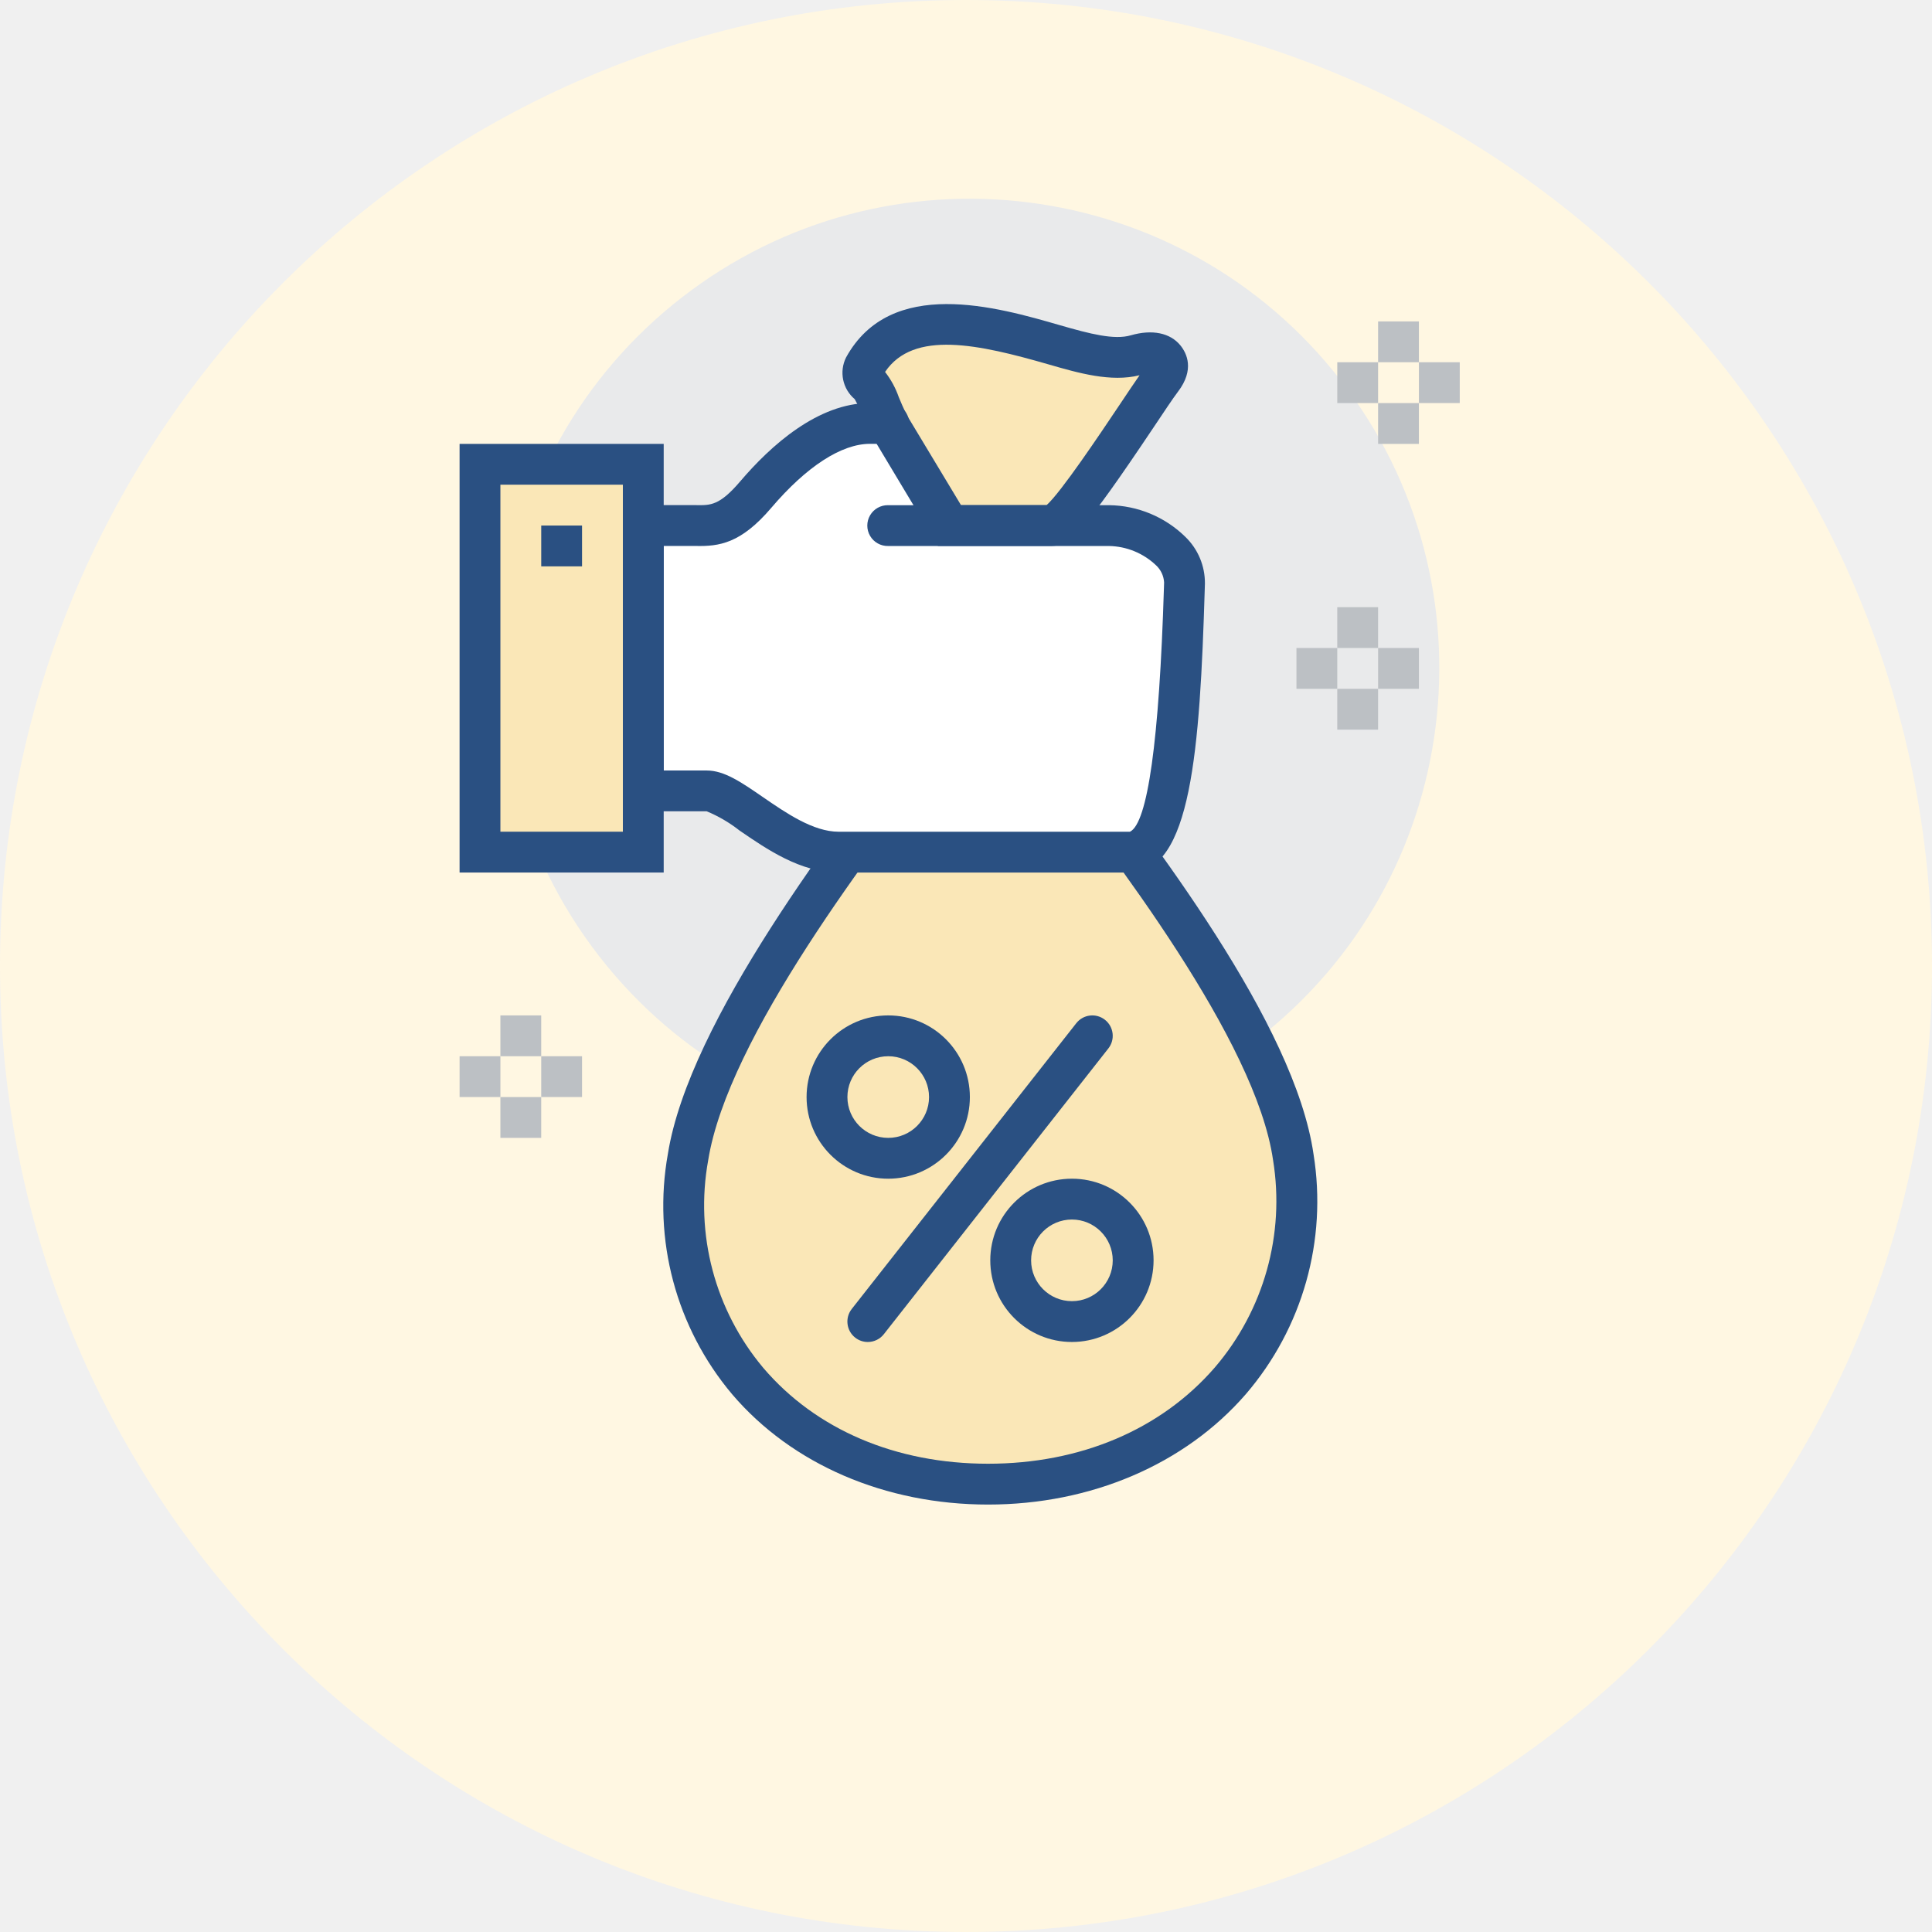
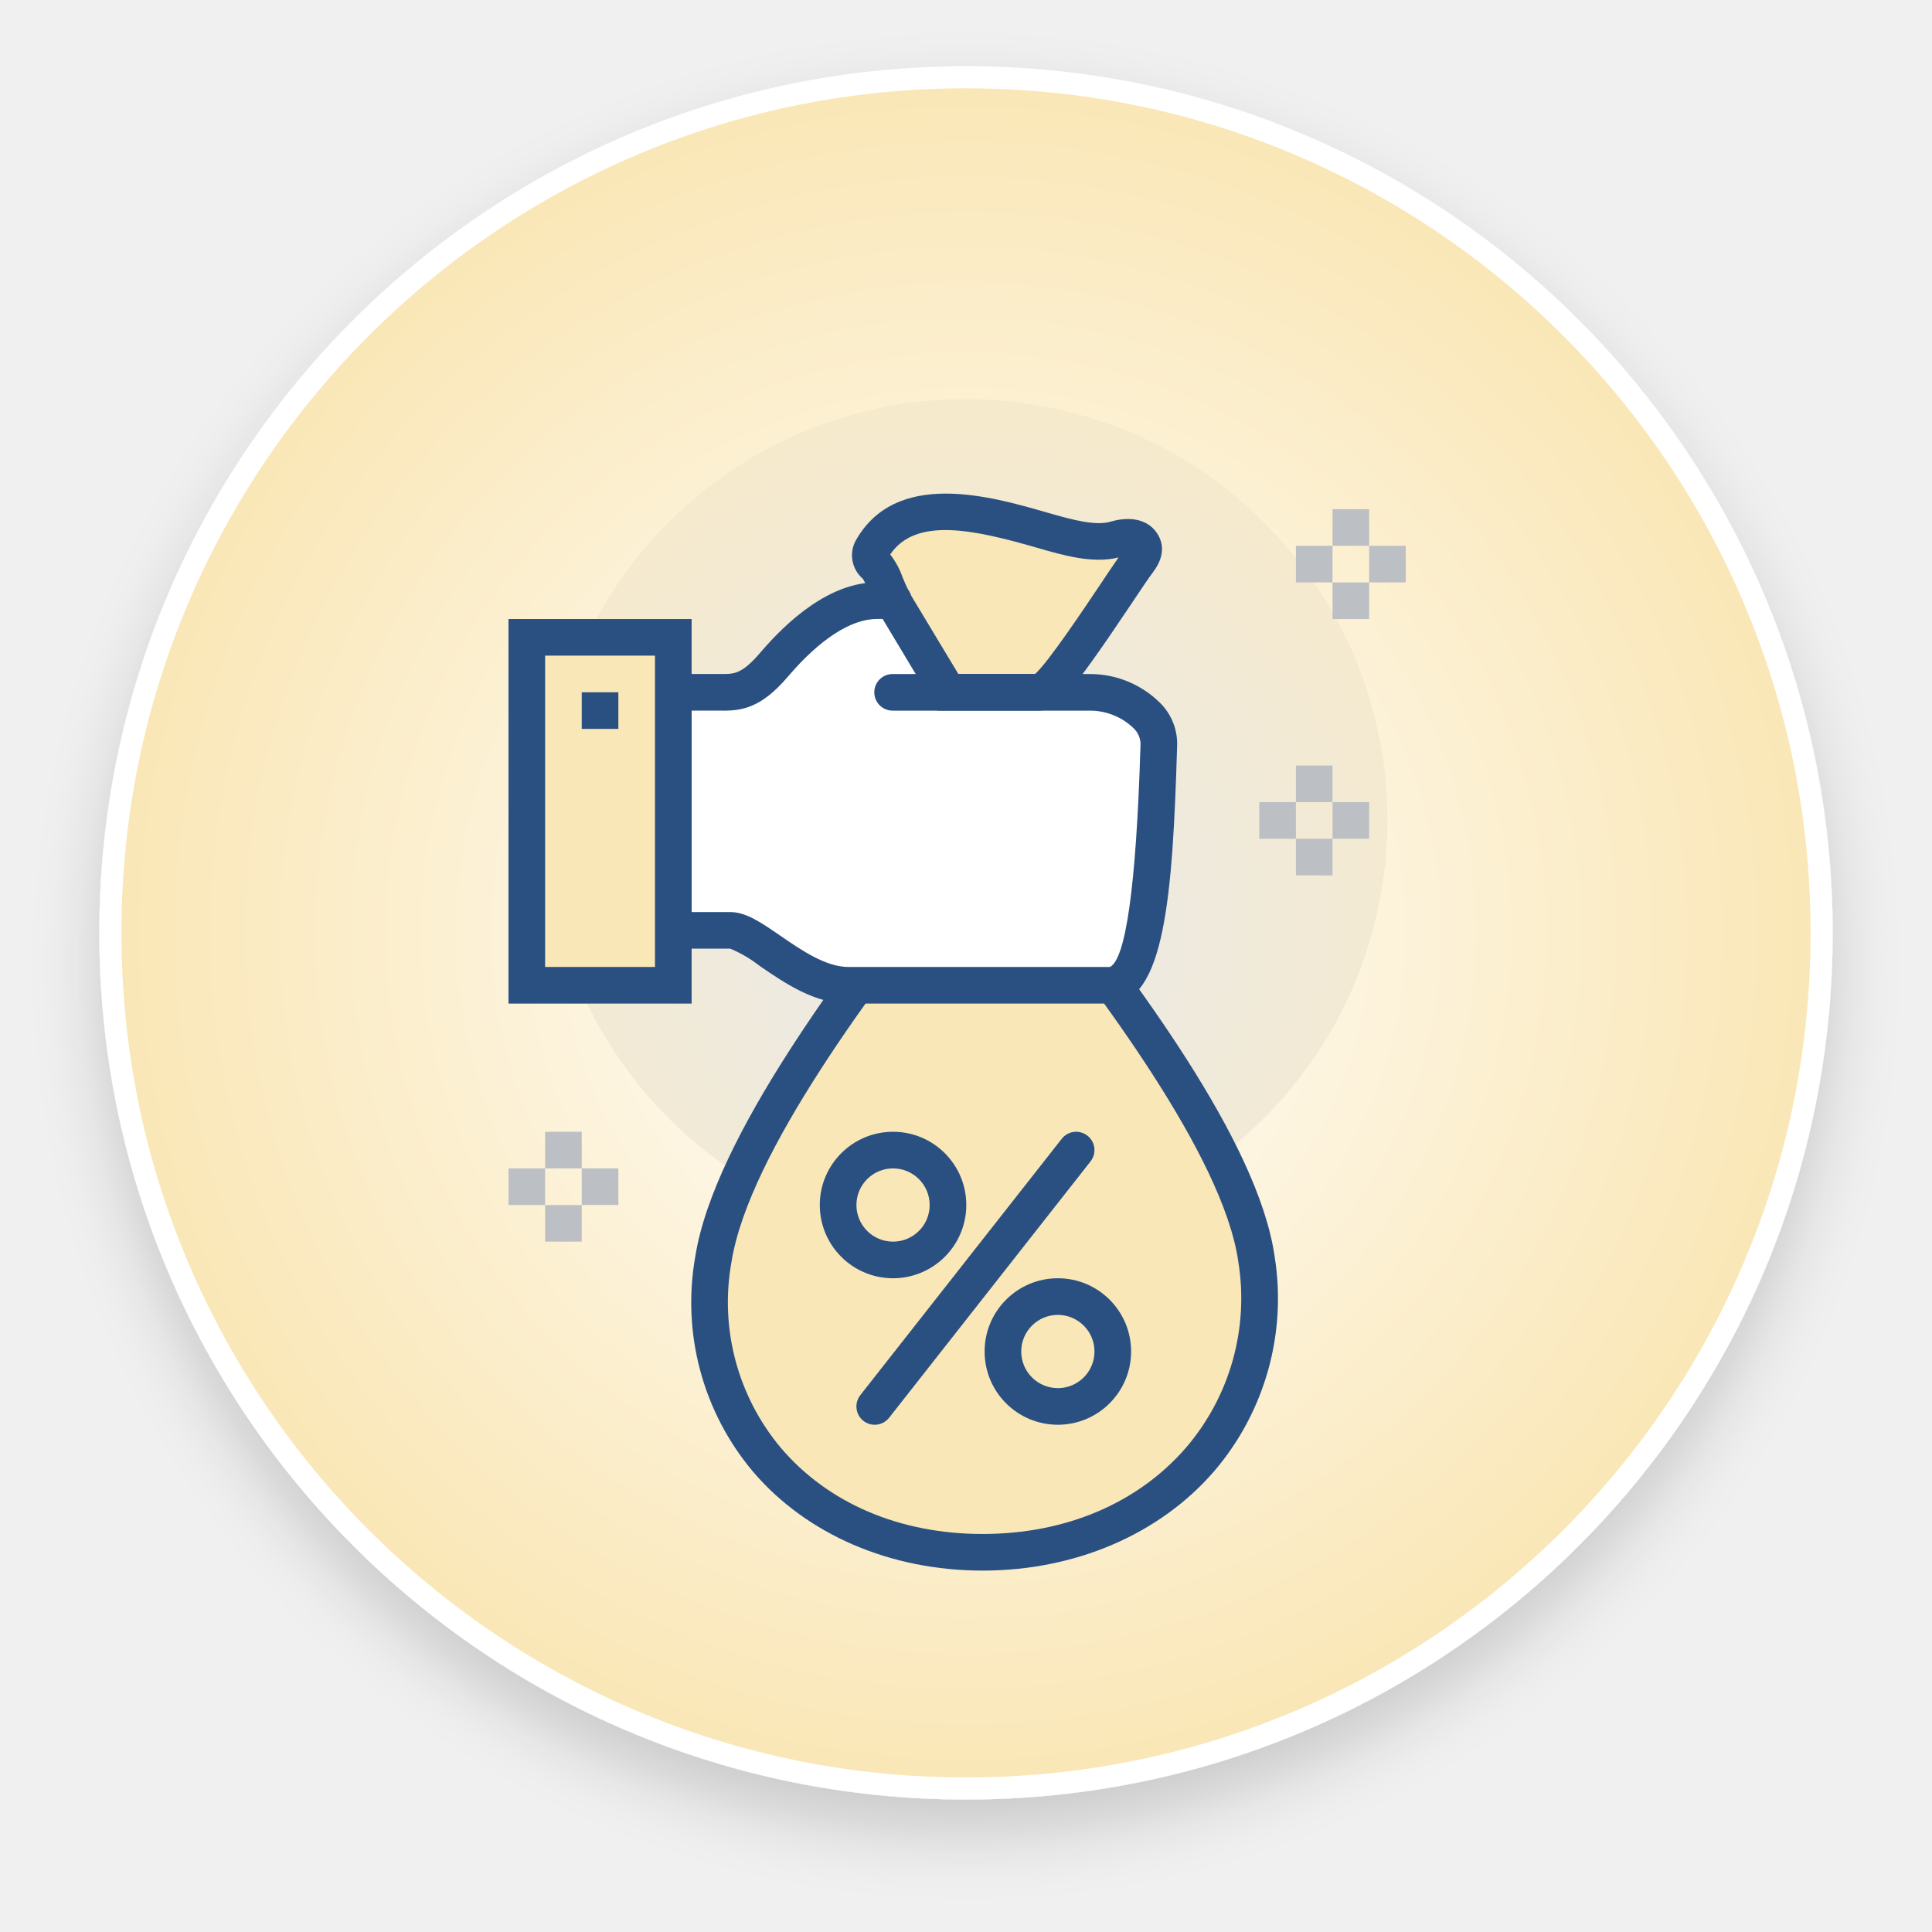
- <svg xmlns="http://www.w3.org/2000/svg" width="157" height="157" viewBox="0 0 157 157">
-   <g id="Grupo_18000" data-name="Grupo 18000" transform="translate(-443 -1605)">
-     <circle id="Elipse_951" data-name="Elipse 951" cx="78.5" cy="78.5" r="78.5" transform="translate(443 1605)" fill="#fff7e2" />
-     <g id="Grupo_17797" data-name="Grupo 17797" transform="translate(468.288 1605.791)">
-       <ellipse id="Elipse_942" data-name="Elipse 942" cx="38.15" cy="38.15" rx="38.15" ry="38.15" transform="matrix(0.79, -0.613, 0.613, 0.79, 0, 46.754)" fill="#e9eaeb" />
+ <svg xmlns="http://www.w3.org/2000/svg" width="175" height="175" viewBox="0 0 175 175">
+   <defs>
+     <radialGradient id="radial-gradient" cx="0.5" cy="0.5" r="0.5" gradientUnits="objectBoundingBox">
+       <stop offset="0" stop-color="#fff" />
+       <stop offset="1" stop-color="#fae7b7" />
+     </radialGradient>
+     <filter id="Trazado_54419" x="0" y="0" width="175" height="175" filterUnits="userSpaceOnUse">
+       <feOffset dy="3" input="SourceAlpha" />
+       <feGaussianBlur stdDeviation="3" result="blur" />
+       <feFlood flood-opacity="0.161" />
+       <feComposite operator="in" in2="blur" />
+       <feComposite in="SourceGraphic" />
+     </filter>
+   </defs>
+   <g id="Grupo_24611" data-name="Grupo 24611" transform="translate(-445 -1599)">
+     <g transform="matrix(1, 0, 0, 1, 445, 1599)" filter="url(#Trazado_54419)">
+       <g id="Trazado_54419-2" data-name="Trazado 54419" transform="translate(9 6)" fill="url(#radial-gradient)">
+         <path d="M 78.5 156 C 68.037 156 57.888 153.951 48.334 149.91 C 43.742 147.968 39.313 145.564 35.17 142.765 C 31.066 139.992 27.207 136.808 23.699 133.301 C 20.192 129.794 17.008 125.934 14.235 121.83 C 11.436 117.687 9.032 113.258 7.09 108.666 C 3.049 99.112 1 88.963 1 78.5 C 1 68.037 3.049 57.888 7.09 48.334 C 9.032 43.742 11.436 39.313 14.235 35.17 C 17.008 31.066 20.192 27.207 23.699 23.699 C 27.207 20.192 31.066 17.008 35.17 14.235 C 39.313 11.436 43.742 9.032 48.334 7.09 C 57.888 3.049 68.037 1 78.5 1 C 88.963 1 99.112 3.049 108.666 7.09 C 113.258 9.032 117.687 11.436 121.83 14.235 C 125.934 17.008 129.794 20.192 133.301 23.699 C 136.808 27.207 139.992 31.066 142.765 35.17 C 145.564 39.313 147.968 43.742 149.91 48.334 C 153.951 57.888 156 68.037 156 78.5 C 156 88.963 153.951 99.112 149.91 108.666 C 147.968 113.258 145.564 117.687 142.765 121.83 C 139.992 125.934 136.808 129.794 133.301 133.301 C 129.794 136.808 125.934 139.992 121.83 142.765 C 117.687 145.564 113.258 147.968 108.666 149.91 C 99.112 153.951 88.963 156 78.5 156 Z" stroke="none" />
+         <path d="M 78.5 2 C 68.172 2 58.153 4.022 48.723 8.011 C 44.191 9.928 39.819 12.301 35.73 15.064 C 31.678 17.801 27.869 20.944 24.406 24.406 C 20.944 27.869 17.801 31.678 15.064 35.73 C 12.301 39.819 9.928 44.191 8.011 48.723 C 4.022 58.153 2 68.172 2 78.5 C 2 88.828 4.022 98.847 8.011 108.277 C 9.928 112.809 12.301 117.181 15.064 121.27 C 17.801 125.322 20.944 129.131 24.406 132.594 C 27.869 136.056 31.678 139.199 35.73 141.936 C 39.819 144.699 44.191 147.072 48.723 148.989 C 58.153 152.978 68.172 155 78.5 155 C 88.828 155 98.847 152.978 108.277 148.989 C 112.809 147.072 117.181 144.699 121.27 141.936 C 125.322 139.199 129.131 136.056 132.594 132.594 C 136.056 129.131 139.199 125.322 141.936 121.27 C 144.699 117.181 147.072 112.809 148.989 108.277 C 152.978 98.847 155 88.828 155 78.5 C 155 68.172 152.978 58.153 148.989 48.723 C 147.072 44.191 144.699 39.819 141.936 35.73 C 139.199 31.678 136.056 27.869 132.594 24.406 C 129.131 20.944 125.322 17.801 121.27 15.064 C 117.181 12.301 112.809 9.928 108.277 8.011 C 98.847 4.022 88.828 2 78.5 2 M 78.5 0 C 121.854 0 157 35.146 157 78.5 C 157 121.854 121.854 157 78.5 157 C 35.146 157 0 121.854 0 78.5 C 0 35.146 35.146 0 78.5 0 Z" stroke="none" fill="#fff" />
+       </g>
+     </g>
+     <g id="Grupo_17797" data-name="Grupo 17797" transform="translate(479 1619.791)">
+       <ellipse id="Elipse_942" data-name="Elipse 942" cx="38.15" cy="38.15" rx="38.15" ry="38.15" transform="matrix(0.79, -0.613, 0.613, 0.79, 0, 46.754)" fill="#e9eaeb" style="mix-blend-mode: luminosity;isolation: isolate" />
      <g id="Grupo_17791" data-name="Grupo 17791" transform="translate(28.646 53.526)">
        <path id="Trazado_45022" data-name="Trazado 45022" d="M247.5,472.057c-1.795-12.435-18.786-32.135-22.963-38.057h-3.317c-4.269,5.922-20.914,25.622-22.9,38.057-2.35,14.7,8.569,26.572,24.383,26.572S249.622,486.753,247.5,472.057Z" transform="translate(-196.341 -432.341)" fill="#fae7b7" />
        <path id="Trazado_45023" data-name="Trazado 45023" d="M223.36,500.948c-8.36,0-15.94-3.266-20.795-8.959a23.789,23.789,0,0,1-5.225-19.538c1.73-10.821,13.789-26.486,20.266-34.9,1.226-1.591,2.239-2.908,2.929-3.863l.5-.688h5.027l.494.7c.75,1.06,1.976,2.649,3.4,4.487,6.855,8.869,18.327,23.713,19.851,34.288h0a24.054,24.054,0,0,1-5.5,19.5C239.36,497.679,231.728,500.948,223.36,500.948Zm-.64-64.631c-.659.886-1.506,1.987-2.485,3.259-6.3,8.179-18.022,23.409-19.621,33.4a20.53,20.53,0,0,0,4.475,16.861c4.284,5.026,10.775,7.793,18.27,7.793,7.514,0,14.061-2.78,18.43-7.826a20.783,20.783,0,0,0,4.729-16.854h0c-1.4-9.712-12.976-24.688-19.193-32.731-1.212-1.569-2.218-2.87-2.977-3.9Z" transform="translate(-197 -433)" fill="#2a5082" />
      </g>
      <path id="Trazado_45024" data-name="Trazado 45024" d="M233.863,429.293H220.88L215.9,421h-1.488c-3.482,0-6.894,2.984-9.277,5.785s-3.724,2.508-5.233,2.508H196v21.563h5.162c2.186,0,6.32,4.976,10.717,4.976h23.67c3.835,0,4.193-14,4.434-21.87C240.061,431.334,236.683,429.293,233.863,429.293Z" transform="translate(-169.013 -387.378)" fill="#fff" />
      <g id="Grupo_17792" data-name="Grupo 17792" transform="translate(43.135 23.92)">
        <path id="Trazado_45025" data-name="Trazado 45025" d="M222.1,432.495c1.319,0,7.452-9.9,8.962-11.883.522-.687.627-1.219.231-1.708-.415-.513-1.292-.561-2.277-.275-1.838.537-4.105-.073-6.663-.813-5.124-1.478-12.513-3.591-15.487,1.813-.287.524-.09.859.483,1.493a20.644,20.644,0,0,1,1.483,3.08l4.976,8.293Z" transform="translate(-205.076 -414.499)" fill="#fae7b7" />
        <path id="Trazado_45026" data-name="Trazado 45026" d="M222.761,434.805h-9.232l-5.459-9.1c-.347-.7-.574-1.232-.773-1.7a8.277,8.277,0,0,0-.529-1.13,2.8,2.8,0,0,1-.7-3.392c3.626-6.585,12.248-4.1,17.4-2.609,2.428.7,4.392,1.208,5.739.814,1.733-.5,3.2-.2,4.031.823.514.635,1.168,1.964-.2,3.759-.38.5-1.131,1.622-2,2.926C225.408,433.607,224.214,434.805,222.761,434.805Zm-.576-3.178Zm-6.779-.139h6.955c1.181-1.055,4.354-5.8,5.922-8.138.65-.974,1.208-1.806,1.634-2.417-2.324.587-5-.189-7.365-.872-5.7-1.644-11-2.826-13.314.6l0,.007a7.154,7.154,0,0,1,1.113,2.05c.176.423.378.9.625,1.412Z" transform="translate(-205.735 -415.151)" fill="#2a5082" />
      </g>
      <path id="Trazado_45027" data-name="Trazado 45027" d="M236.207,458.15h-23.67c-3.1,0-5.852-1.9-8.066-3.42a11.307,11.307,0,0,0-2.659-1.556H195v-24.88l5.985,0c1.14.018,1.881.03,3.55-1.929,2.471-2.9,6.306-6.369,10.543-6.369h1.486a1.659,1.659,0,1,1,0,3.317h-1.486c-2.316,0-5.162,1.848-8.016,5.2-2.483,2.919-4.253,3.137-6.132,3.1l-2.611,0v18.246h3.5c1.42,0,2.793.944,4.532,2.141,1.932,1.329,4.122,2.835,6.185,2.835h23.67c1.435-.687,2.382-7.361,2.763-19.833l.013-.43a2.06,2.06,0,0,0-.667-1.4,5.687,5.687,0,0,0-3.8-1.556H216.563a1.659,1.659,0,1,1,0-3.317h17.959a9,9,0,0,1,6.177,2.564,5.211,5.211,0,0,1,1.6,3.813l-.013.43C241.888,448.161,241.186,458.15,236.207,458.15Z" transform="translate(-169.672 -388.037)" fill="#2a5082" />
      <g id="Grupo_17793" data-name="Grupo 17793" transform="translate(12.059 35.281)">
        <rect id="Rectángulo_4325" data-name="Rectángulo 4325" width="13.27" height="31.515" transform="translate(1.659 1.659)" fill="#fae7b7" />
        <path id="Trazado_45028" data-name="Trazado 45028" d="M203.587,456.832H187V422h16.587Zm-13.27-3.317h9.952v-28.2h-9.952Z" transform="translate(-187 -422)" fill="#2a5082" />
      </g>
      <rect id="Rectángulo_4326" data-name="Rectángulo 4326" width="3.317" height="3.317" transform="translate(18.694 41.916)" fill="#2a5082" />
      <path id="Trazado_45029" data-name="Trazado 45029" d="M210.635,463.27a6.635,6.635,0,1,1,6.635-6.635A6.641,6.641,0,0,1,210.635,463.27Zm0-9.952a3.317,3.317,0,1,0,3.317,3.317A3.321,3.321,0,0,0,210.635,453.317Z" transform="translate(-163.743 -368.276)" fill="#2a5082" />
      <path id="Trazado_45030" data-name="Trazado 45030" d="M219.635,471.269a6.635,6.635,0,1,1,6.635-6.635A6.641,6.641,0,0,1,219.635,471.269Zm0-9.952a3.317,3.317,0,1,0,3.317,3.317A3.321,3.321,0,0,0,219.635,461.317Z" transform="translate(-157.815 -363.006)" fill="#2a5082" />
      <path id="Trazado_45031" data-name="Trazado 45031" d="M207.658,476.539a1.642,1.642,0,0,1-1.025-.355,1.659,1.659,0,0,1-.279-2.329L224.6,450.634a1.658,1.658,0,1,1,2.607,2.05l-18.246,23.222A1.655,1.655,0,0,1,207.658,476.539Z" transform="translate(-162.426 -368.276)" fill="#2a5082" />
      <g id="Grupo_17794" data-name="Grupo 17794" transform="translate(80.065 48.55)">
        <rect id="Rectángulo_4327" data-name="Rectángulo 4327" width="3.317" height="3.317" transform="translate(3.317)" fill="#bcc0c4" />
        <rect id="Rectángulo_4328" data-name="Rectángulo 4328" width="3.317" height="3.317" transform="translate(3.317 6.635)" fill="#bcc0c4" />
        <rect id="Rectángulo_4329" data-name="Rectángulo 4329" width="3.317" height="3.317" transform="translate(0 3.317)" fill="#bcc0c4" />
        <rect id="Rectángulo_4330" data-name="Rectángulo 4330" width="3.317" height="3.317" transform="translate(6.635 3.317)" fill="#bcc0c4" />
      </g>
      <g id="Grupo_17795" data-name="Grupo 17795" transform="translate(12.059 81.724)">
        <rect id="Rectángulo_4331" data-name="Rectángulo 4331" width="3.317" height="3.317" transform="translate(3.317)" fill="#bcc0c4" />
        <rect id="Rectángulo_4332" data-name="Rectángulo 4332" width="3.317" height="3.317" transform="translate(3.317 6.635)" fill="#bcc0c4" />
        <rect id="Rectángulo_4333" data-name="Rectángulo 4333" width="3.317" height="3.317" transform="translate(0 3.317)" fill="#bcc0c4" />
        <rect id="Rectángulo_4334" data-name="Rectángulo 4334" width="3.317" height="3.317" transform="translate(6.635 3.317)" fill="#bcc0c4" />
      </g>
      <g id="Grupo_17796" data-name="Grupo 17796" transform="translate(83.383 25.329)">
        <rect id="Rectángulo_4335" data-name="Rectángulo 4335" width="3.317" height="3.317" transform="translate(3.317)" fill="#bcc0c4" />
        <rect id="Rectángulo_4336" data-name="Rectángulo 4336" width="3.317" height="3.317" transform="translate(3.317 6.635)" fill="#bcc0c4" />
        <rect id="Rectángulo_4337" data-name="Rectángulo 4337" width="3.317" height="3.317" transform="translate(0 3.317)" fill="#bcc0c4" />
        <rect id="Rectángulo_4338" data-name="Rectángulo 4338" width="3.317" height="3.317" transform="translate(6.635 3.317)" fill="#bcc0c4" />
      </g>
    </g>
  </g>
</svg>
